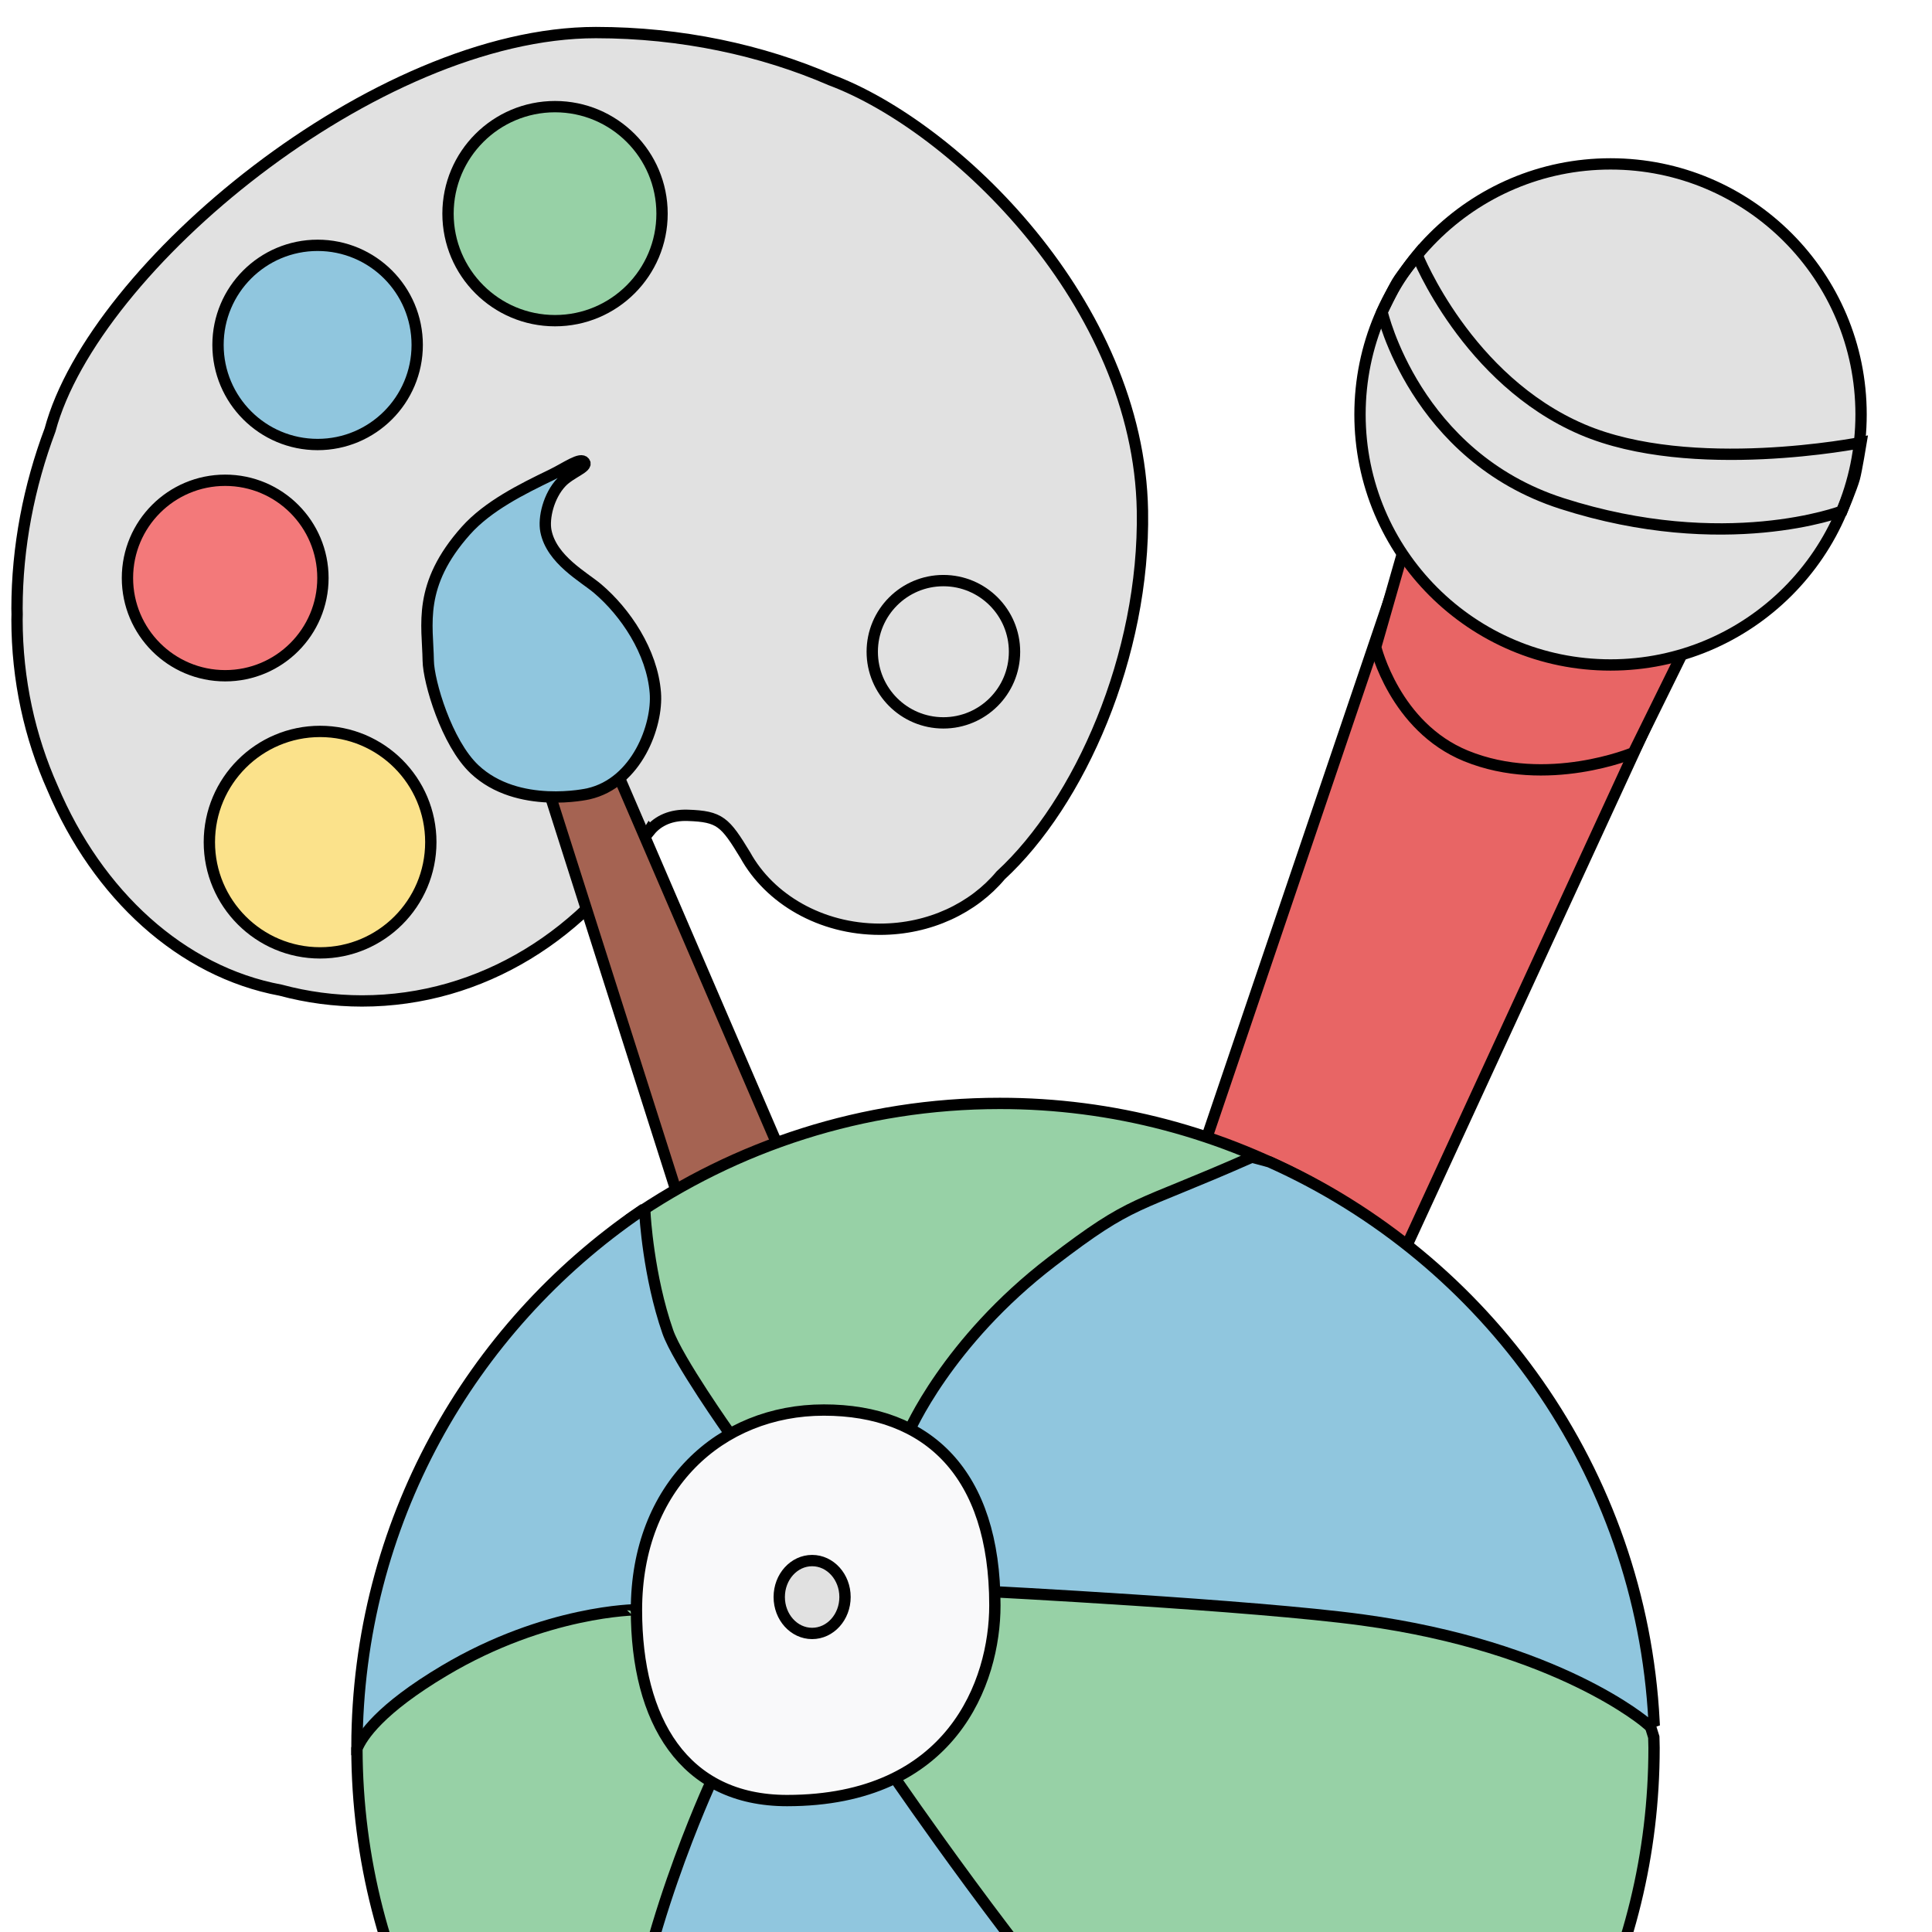
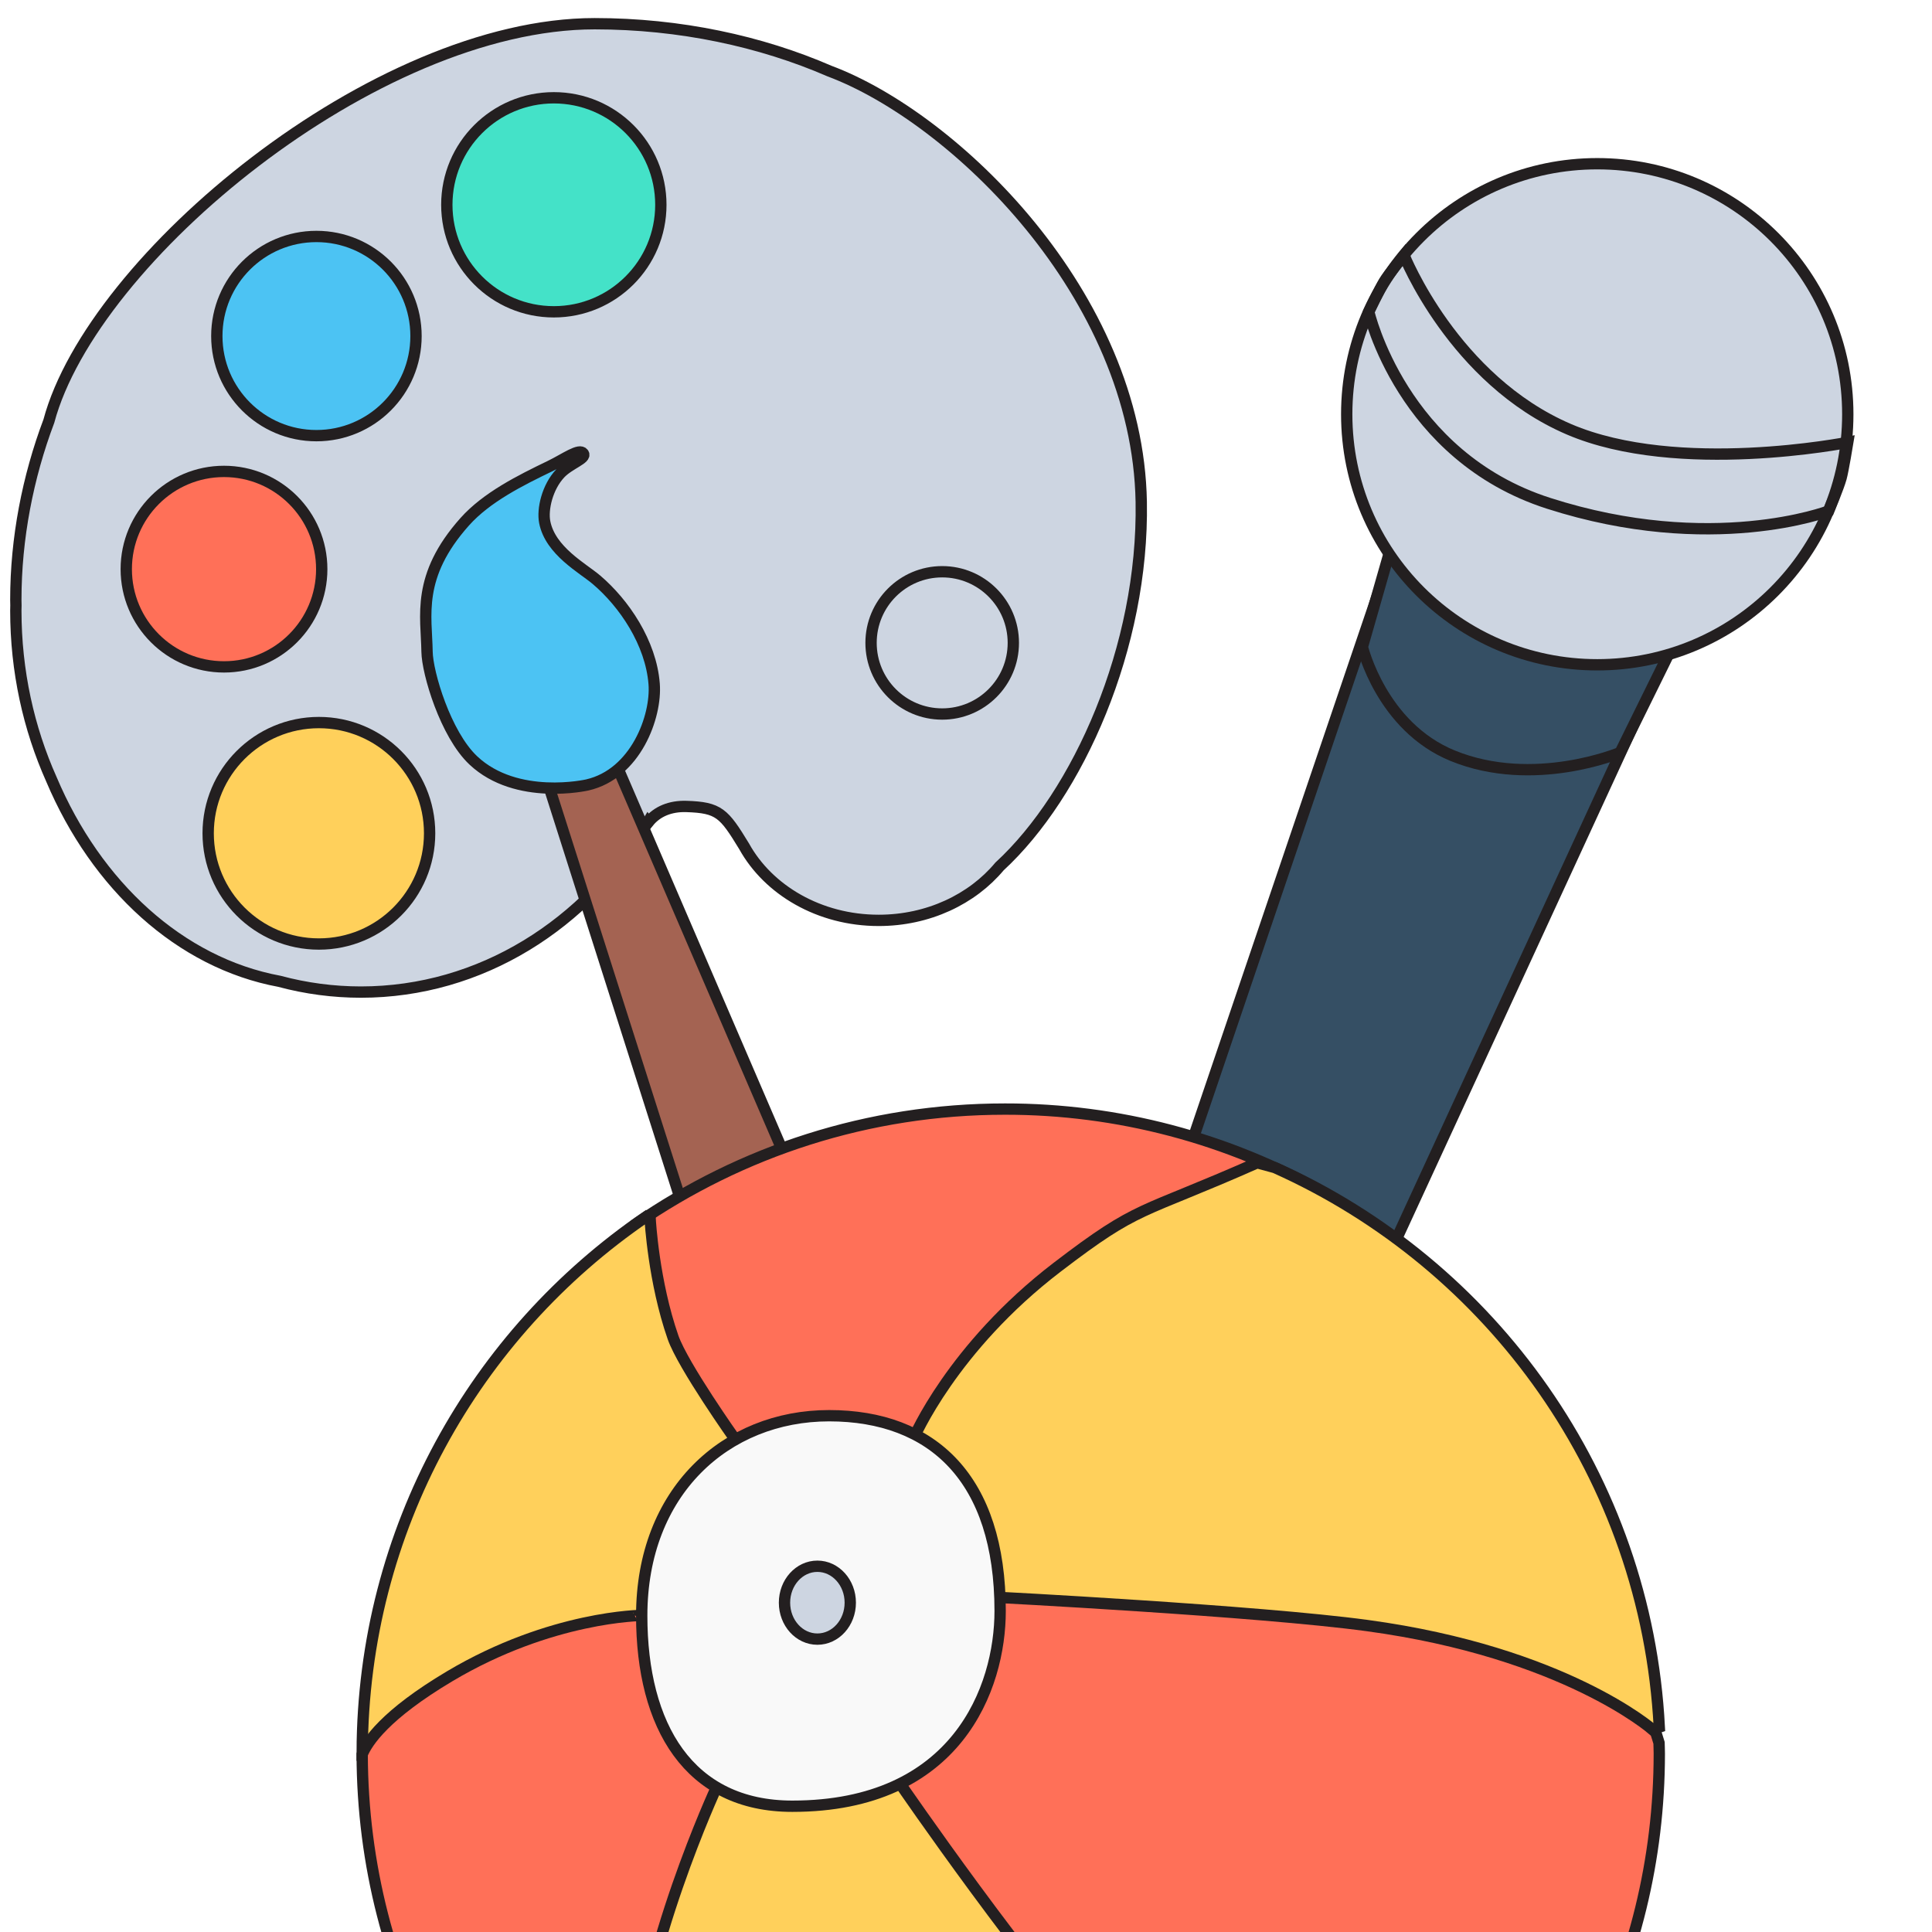
- <svg xmlns="http://www.w3.org/2000/svg" width="256" height="256" viewBox="-1.505 -3.566 256 256">
-   <path fill="#E1E1E1" stroke="#000" stroke-width="1.5" stroke-miterlimit="10" d="M149.874 64.12c-.475-27.483-24.853-50.938-41.31-57.094C99.465 3.076 88.76.75 77.449.75 48.331.75 10.902 31.834 5.128 53.406 2.337 60.824.75 68.931.75 77.079c0 .252.012.501.015.753-.002.224-.015.444-.015.668 0 8.029 1.699 15.616 4.71 22.359 5.965 14.117 17.069 24.335 30.217 26.778a41.622 41.622 0 0 0 10.785 1.428c15.892 0 29.884-8.974 38.076-22.586.016.019.033.035.049.053 1.128-1.4 2.886-2.134 5.027-2.063 4.307.141 4.953.875 7.633 5.27 3.211 5.808 9.982 9.824 17.841 9.824 6.579 0 12.393-2.818 16.001-7.14 10.439-9.61 19.116-29.102 18.785-48.303z" />
-   <path fill="#A56352" stroke="#000" stroke-width="1.5" stroke-miterlimit="10" d="M80.58 99.538l-9.122 2.489 30.91 97.031s1.132 6.795 12.459 1.133c7.098-3.549 4.854-9.871 4.854-9.871L80.58 99.538z" />
-   <path fill="#90C6DE" stroke="#000" stroke-width="1.5" stroke-miterlimit="10" d="M76.457 101.621c6.438-1.464 9.21-9.088 8.875-13.386-.427-5.479-3.994-10.704-7.656-13.813-1.809-1.536-6.094-3.813-6.844-7.625-.338-1.721.352-4.668 2.063-6.469 1.217-1.281 3.494-1.962 3.063-2.625-.493-.758-2.456.716-4.406 1.657-3.931 1.896-8.418 4.132-11.313 7.375-6.461 7.239-5.07 12.489-5 17.239.041 2.781 2.441 10.924 6.136 14.397 5.738 5.395 15.082 3.25 15.082 3.25" />
-   <circle fill="#97D1A6" stroke="#000" stroke-width="1.5" stroke-miterlimit="10" cx="72.039" cy="24.744" r="14.18" />
-   <circle fill="#90C6DE" stroke="#000" stroke-width="1.5" stroke-miterlimit="10" cx="40.58" cy="42.138" r="13.197" />
-   <circle fill="#F3797A" stroke="#000" stroke-width="1.5" stroke-miterlimit="10" cx="28.334" cy="73.023" r="12.951" />
-   <circle fill="#FBE28B" stroke="#000" stroke-width="1.5" stroke-miterlimit="10" cx="40.908" cy="108.023" r="14.672" />
-   <circle fill="#E1E1E1" stroke="#000" stroke-width="1.5" stroke-miterlimit="10" cx="123.498" cy="82.793" r="9.426" />
-   <path fill="#E86565" stroke="#000" stroke-width="1.5" stroke-miterlimit="10" d="M188.884 57.355l-45.533 134.151s1.456 6.957 8.091 10.389c6.865 3.551 15.372-1.166 15.372-1.166l58.275-126.451-18.649-14.553-17.556-2.37z" />
-   <path fill="#E86565" stroke="#000" stroke-width="1.5" stroke-miterlimit="10" d="M180.778 82.175l3.536-12.352 37.02 13.36-6.403 12.993s-11.425 4.814-22.185.42c-9.437-3.853-11.968-14.421-11.968-14.421z" />
-   <circle fill="#E1E1E1" stroke="#000" stroke-width="1.5" stroke-miterlimit="10" cx="211.899" cy="51.348" r="33.197" />
-   <path fill="none" stroke="#000" stroke-width="1.5" stroke-miterlimit="10" d="M181.625 37.767s4.345 19.132 23.834 25.384c21.625 6.938 37.1 1.017 37.1 1.017s1.305-3.122 1.65-4.37c.275-.996.887-4.725.887-4.725s-22.479 4.467-36.949-1.734c-15.313-6.563-21.854-23.065-21.854-23.065s-2.082 2.571-2.649 3.525c-.561.94-2.019 3.968-2.019 3.968z" />
-   <path fill="#97D1A6" stroke="#000" stroke-width="1.5" stroke-miterlimit="10" d="M82.072 198.978h91.372v-45.131a85.783 85.783 0 0 0-42.479-11.205c-18.161 0-34.999 5.63-48.894 15.221v41.115z" />
-   <path fill="#90C6DE" stroke="#000" stroke-width="1.5" stroke-miterlimit="10" d="M45.792 227.817l37.038-18.081 12.395-23.314s-6.94-9.789-8.245-13.53c-2.581-7.397-3.022-15.544-3.022-15.544l-.576-.425c-22.622 15.472-37.493 41.44-37.59 70.894z" />
-   <path fill="#97D1A6" stroke="#000" stroke-width="1.5" stroke-miterlimit="10" d="M57.391 217.792c-8.569 5.096-10.942 8.729-11.601 10.354.068 29.331 14.794 55.208 37.235 70.724l9.723-66.377-9.918-22.756c0-.001-11.988.054-25.439 8.055z" />
-   <path fill="#90C6DE" stroke="#000" stroke-width="1.5" stroke-miterlimit="10" d="M117.056 232.009l-24.308.482s-10.098 21.77-11.101 39.319c-1.002 17.537.082 24.58.746 27.116 13.914 9.634 30.789 15.292 48.993 15.292 19.508 0 37.494-6.489 51.939-17.416l-66.269-64.793z" />
-   <path fill="#97D1A6" stroke="#000" stroke-width="1.5" stroke-miterlimit="10" d="M217.665 228.032c0-.475-.029-.941-.035-1.414l-.783-2.53-3.594-8.441-62.793-20.218-20.138 11.87-13.266 24.711s16.888 24.663 29.447 38.254c14.209 15.375 32.178 24.666 36.576 26.808 20.996-15.721 34.586-40.793 34.586-69.04z" />
-   <path fill="#90C6DE" stroke="#000" stroke-width="1.5" stroke-miterlimit="10" d="M216.743 224.841l.922-.312c-1.729-33.133-22.18-61.289-50.963-74.146l-2.32-.627c-15.84 7.015-15.512 5.425-26.51 13.844-13.936 10.666-18.99 22.634-18.99 22.634l10.377 21.063s35.277 1.818 49.729 3.784c26.111 3.553 37.755 13.76 37.755 13.76z" />
-   <path fill="#F9F9FA" stroke="#000" stroke-width="1.5" stroke-miterlimit="10" d="M130.322 209.145c0 10.188-5.718 25.873-27.538 25.873-13.716 0-19.955-10.623-19.955-25.254 0-16.401 11.119-26.492 24.834-26.492 13.718 0 22.659 8.348 22.659 25.873z" />
-   <ellipse fill="#E1E1E1" stroke="#000" stroke-width="1.5" stroke-miterlimit="10" cx="106.106" cy="208.046" rx="4.358" ry="4.828" />
+ <svg xmlns="http://www.w3.org/2000/svg" width="256" height="256" viewBox="-1.347 -2.392 256 256">
+   <path fill="#CDD5E1" stroke="#231F20" stroke-width="1.5" stroke-miterlimit="10" d="M149.874 64.12c-.475-27.483-24.852-50.938-41.31-57.094C99.465 3.076 88.76.75 77.449.75 48.331.75 10.902 31.834 5.128 53.406 2.337 60.824.75 68.931.75 77.079c0 .252.012.501.015.753-.002.224-.015.444-.015.668 0 8.029 1.699 15.616 4.71 22.359 5.965 14.117 17.069 24.335 30.217 26.778a41.622 41.622 0 0 0 10.785 1.428c15.892 0 29.884-8.974 38.076-22.586.016.019.033.035.049.053 1.128-1.4 2.886-2.134 5.027-2.063 4.307.141 4.953.875 7.633 5.27 3.211 5.808 9.982 9.824 17.841 9.824 6.579 0 12.393-2.818 16-7.14 10.44-9.61 19.118-29.102 18.786-48.303z" />
+   <path fill="#A46352" stroke="#231F20" stroke-width="1.5" stroke-miterlimit="10" d="M80.58 99.538l-9.122 2.489 30.91 97.03s1.132 6.795 12.459 1.133c7.098-3.549 4.854-9.871 4.854-9.871L80.58 99.538z" />
+   <path fill="#4CC3F3" stroke="#231F20" stroke-width="1.5" stroke-miterlimit="10" d="M76.457 101.621c6.438-1.464 9.21-9.088 8.875-13.386-.427-5.479-3.994-10.704-7.656-13.813-1.809-1.536-6.094-3.813-6.844-7.625-.338-1.721.352-4.668 2.063-6.469 1.217-1.281 3.494-1.962 3.063-2.625-.493-.758-2.456.716-4.406 1.657-3.931 1.896-8.418 4.132-11.313 7.375-6.461 7.239-5.07 12.489-5 17.239.041 2.781 2.441 10.924 6.136 14.397 5.738 5.395 15.082 3.25 15.082 3.25" />
+   <circle fill="#44E2C8" stroke="#231F20" stroke-width="1.5" stroke-miterlimit="10" cx="72.039" cy="24.744" r="14.18" />
+   <circle fill="#4CC3F3" stroke="#231F20" stroke-width="1.5" stroke-miterlimit="10" cx="40.58" cy="42.138" r="13.197" />
+   <circle fill="#FF7058" stroke="#231F20" stroke-width="1.5" stroke-miterlimit="10" cx="28.334" cy="73.023" r="12.951" />
+   <circle fill="#FFD05B" stroke="#231F20" stroke-width="1.5" stroke-miterlimit="10" cx="40.908" cy="108.023" r="14.672" />
+   <circle fill="#CDD5E1" stroke="#231F20" stroke-width="1.5" stroke-miterlimit="10" cx="123.498" cy="82.793" r="9.426" />
+   <path fill="#354F64" stroke="#231F20" stroke-width="1.5" stroke-miterlimit="10" d="M187.282 58.506l-45.533 134.151s1.456 6.957 8.091 10.389c6.865 3.551 15.372-1.166 15.372-1.166l58.275-126.451-18.648-14.553-17.557-2.37z" />
+   <path fill="#354F64" stroke="#231F20" stroke-width="1.5" stroke-miterlimit="10" d="M179.176 83.326l3.536-12.352 37.02 13.36-6.403 12.993s-11.425 4.814-22.185.42c-9.437-3.853-11.968-14.421-11.968-14.421z" />
+   <circle fill="#CDD5E1" stroke="#231F20" stroke-width="1.5" stroke-miterlimit="10" cx="210.297" cy="52.499" r="33.197" />
+   <path fill="none" stroke="#231F20" stroke-width="1.5" stroke-miterlimit="10" d="M180.023 38.917s4.345 19.132 23.834 25.384c21.625 6.938 37.1 1.017 37.1 1.017s1.305-3.122 1.65-4.37c.275-.996.887-4.725.887-4.725s-22.479 4.467-36.949-1.734c-15.313-6.563-21.854-23.065-21.854-23.065s-2.082 2.571-2.649 3.525c-.561.941-2.019 3.968-2.019 3.968z" />
+   <path fill="#FF7058" stroke="#231F20" stroke-width="1.5" stroke-miterlimit="10" d="M82.927 200.903h91.372v-45.131a85.78 85.78 0 0 0-42.479-11.205c-18.16 0-34.999 5.63-48.893 15.221v41.115z" />
+   <path fill="#FFD05B" stroke="#231F20" stroke-width="1.5" stroke-miterlimit="10" d="M46.646 229.742l37.038-18.081 12.395-23.314s-6.94-9.789-8.245-13.53c-2.581-7.397-3.022-15.544-3.022-15.544l-.576-.425c-22.622 15.472-37.493 41.44-37.59 70.894z" />
+   <path fill="#FF7058" stroke="#231F20" stroke-width="1.5" stroke-miterlimit="10" d="M58.245 219.717c-8.569 5.096-10.942 8.729-11.601 10.354.068 29.331 14.794 55.208 37.235 70.724l9.723-66.377-9.918-22.756c.001-.001-11.987.054-25.439 8.055z" />
+   <path fill="#FFD05B" stroke="#231F20" stroke-width="1.5" stroke-miterlimit="10" d="M117.911 233.935l-24.308.482s-10.098 21.77-11.101 39.319c-1.002 17.537.082 24.58.746 27.116 13.914 9.634 30.789 15.292 48.994 15.292 19.507 0 37.495-6.489 51.94-17.416l-66.271-64.793z" />
+   <path fill="#FF7058" stroke="#231F20" stroke-width="1.5" stroke-miterlimit="10" d="M218.519 229.957c0-.475-.027-.941-.035-1.414l-.783-2.53-3.594-8.441-62.791-20.218-20.139 11.87-13.267 24.711s16.89 24.663 29.448 38.254c14.207 15.375 32.177 24.666 36.574 26.808 20.997-15.721 34.587-40.793 34.587-69.04z" />
+   <path fill="#FFD05B" stroke="#231F20" stroke-width="1.5" stroke-miterlimit="10" d="M217.597 226.767l.922-.312c-1.729-33.133-22.178-61.289-50.963-74.146l-2.319-.627c-15.839 7.015-15.513 5.425-26.511 13.844-13.935 10.666-18.99 22.634-18.99 22.634l10.377 21.063s35.276 1.818 49.728 3.784c26.114 3.553 37.756 13.76 37.756 13.76z" />
+   <path fill="#F9F9F9" stroke="#231F20" stroke-width="1.5" stroke-miterlimit="10" d="M131.177 211.07c0 10.188-5.718 25.873-27.538 25.873-13.716 0-19.955-10.623-19.955-25.254 0-16.401 11.119-26.492 24.834-26.492 13.717 0 22.659 8.348 22.659 25.873z" />
+   <ellipse fill="#CDD5E1" stroke="#231F20" stroke-width="1.5" stroke-miterlimit="10" cx="106.961" cy="209.972" rx="4.358" ry="4.828" />
</svg>
